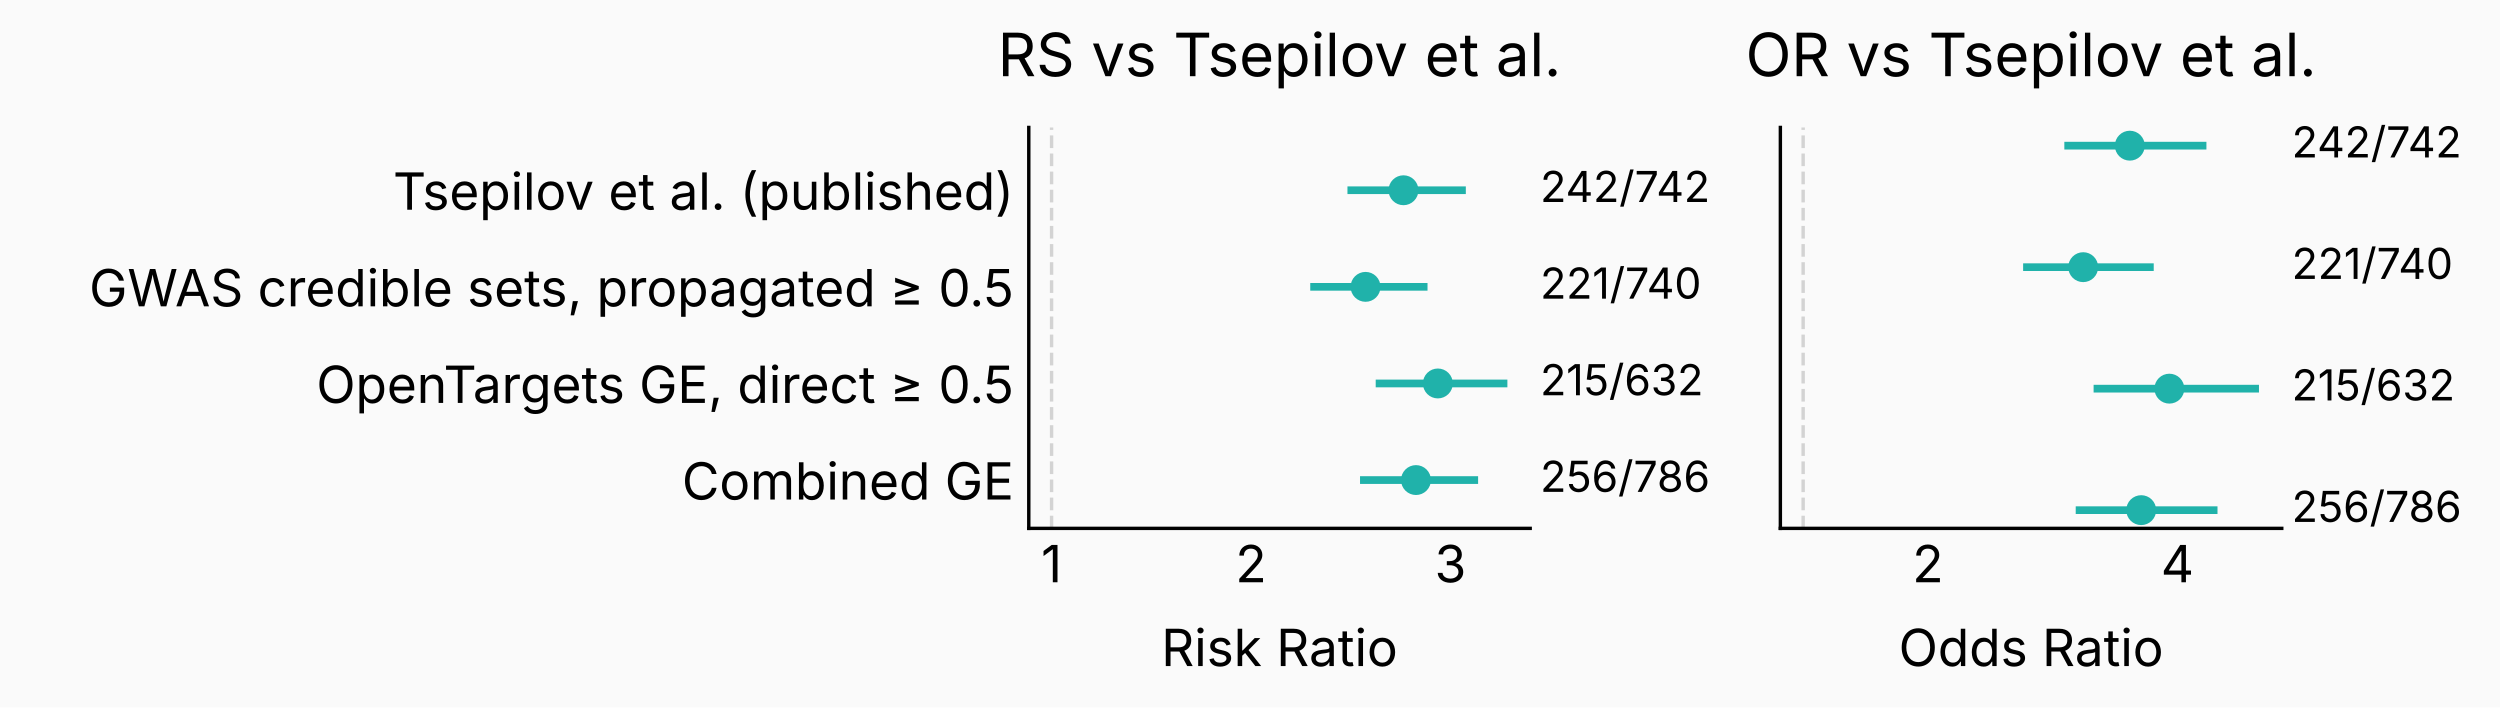
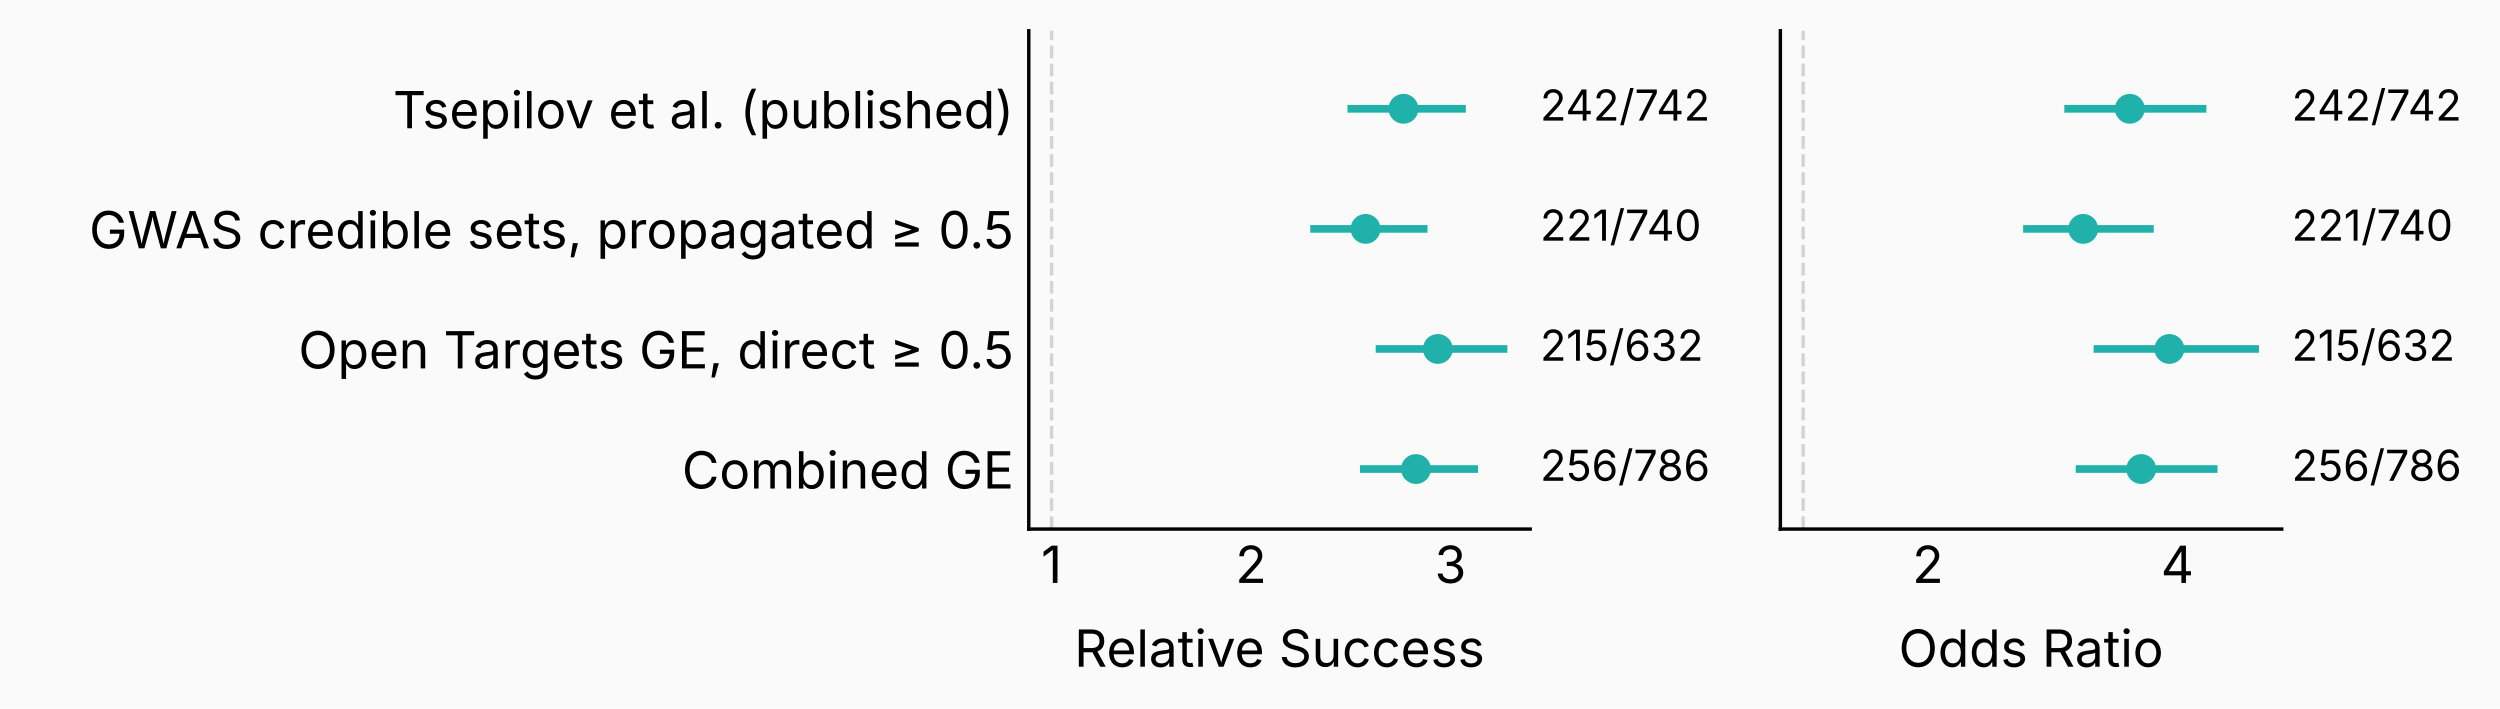
- <svg xmlns="http://www.w3.org/2000/svg" xmlns:xlink="http://www.w3.org/1999/xlink" width="585.28pt" height="165.625pt" viewBox="0 0 585.28 165.625" version="1.1">
+ <svg xmlns="http://www.w3.org/2000/svg" xmlns:xlink="http://www.w3.org/1999/xlink" width="585.28pt" height="165.787pt" viewBox="0 0 585.28 165.787" version="1.1">
  <defs>
    <style type="text/css">*{stroke-linejoin: round; stroke-linecap: butt}</style>
  </defs>
  <g id="figure_1">
    <g id="patch_1">
-       <path d="M 0 165.625  L 585.28 165.625  L 585.28 0  L 0 0  z " style="fill: #fafafa" />
+       <path d="M 0 165.787  L 585.28 165.787  L 585.28 0  L 0 0  z " style="fill: #fafafa" />
    </g>
    <g id="axes_1">
      <g id="patch_2">
-         <path d="M 240.849 123.698  L 358.233 123.698  L 358.233 29.838  L 240.849 29.838  z " style="fill: #fafafa" />
+         <path d="M 240.849 123.86  L 358.233 123.86  L 358.233 7.2  L 240.849 7.2  z " style="fill: #fafafa" />
      </g>
      <g id="matplotlib.axis_1">
        <g id="xtick_1">
          <g id="line2d_1" />
          <g id="text_1">
-             <text style="font-size: 12px; font-family: 'Inter', 'Helvetica', 'Arial', 'DejaVu Sans', sans-serif; text-anchor: middle" x="246.184" y="136.316" transform="rotate(-0 246.1844 136.3159)">1</text>
+             <text style="font-size: 12px; font-family: 'Inter', 'Helvetica', 'Arial', 'DejaVu Sans', sans-serif; text-anchor: middle" x="246.184" y="136.478" transform="rotate(-0 246.1844 136.4781)">1</text>
          </g>
        </g>
        <g id="xtick_2">
          <g id="line2d_2" />
          <g id="text_2">
-             <text style="font-size: 12px; font-family: 'Inter', 'Helvetica', 'Arial', 'DejaVu Sans', sans-serif; text-anchor: middle" x="292.873" y="136.316" transform="rotate(-0 292.8731 136.3159)">2</text>
+             <text style="font-size: 12px; font-family: 'Inter', 'Helvetica', 'Arial', 'DejaVu Sans', sans-serif; text-anchor: middle" x="292.873" y="136.478" transform="rotate(-0 292.8731 136.4781)">2</text>
          </g>
        </g>
        <g id="xtick_3">
          <g id="line2d_3" />
          <g id="text_3">
-             <text style="font-size: 12px; font-family: 'Inter', 'Helvetica', 'Arial', 'DejaVu Sans', sans-serif; text-anchor: middle" x="339.562" y="136.316" transform="rotate(-0 339.5619 136.3159)">3</text>
+             <text style="font-size: 12px; font-family: 'Inter', 'Helvetica', 'Arial', 'DejaVu Sans', sans-serif; text-anchor: middle" x="339.562" y="136.478" transform="rotate(-0 339.5619 136.4781)">3</text>
          </g>
        </g>
        <g id="text_4">
-           <text style="font-size: 12px; font-family: 'Inter', 'Helvetica', 'Arial', 'DejaVu Sans', sans-serif; text-anchor: middle" x="299.541" y="155.93" transform="rotate(-0 299.5411 155.9297)">Risk Ratio</text>
+           <text style="font-size: 12px; font-family: 'Inter', 'Helvetica', 'Arial', 'DejaVu Sans', sans-serif; text-anchor: middle" x="299.541" y="156.092" transform="rotate(-0 299.5411 156.0919)">Relative Success</text>
        </g>
      </g>
      <g id="matplotlib.axis_2">
        <g id="ytick_1">
          <g id="line2d_4" />
          <g id="text_5">
-             <text style="font-size: 12px; font-family: 'Inter', 'Helvetica', 'Arial', 'DejaVu Sans', sans-serif; text-anchor: end" x="237.349" y="116.948" transform="rotate(-0 237.3487 116.9484)">Combined GE</text>
+             <text style="font-size: 12px; font-family: 'Inter', 'Helvetica', 'Arial', 'DejaVu Sans', sans-serif; text-anchor: end" x="237.349" y="114.364" transform="rotate(-0 237.3487 114.3636)">Combined GE</text>
          </g>
        </g>
        <g id="ytick_2">
          <g id="line2d_5" />
          <g id="text_6">
-             <text style="font-size: 12px; font-family: 'Inter', 'Helvetica', 'Arial', 'DejaVu Sans', sans-serif; text-anchor: end" x="237.349" y="94.332" transform="rotate(-0 237.3487 94.33157)">OpenTargets GE, direct ≥ 0.5</text>
+             <text style="font-size: 12px; font-family: 'Inter', 'Helvetica', 'Arial', 'DejaVu Sans', sans-serif; text-anchor: end" x="237.349" y="86.253" transform="rotate(-0 237.3487 86.2528)">Open Targets GE, direct ≥ 0.5</text>
          </g>
        </g>
        <g id="ytick_3">
          <g id="line2d_6" />
          <g id="text_7">
-             <text style="font-size: 12px; font-family: 'Inter', 'Helvetica', 'Arial', 'DejaVu Sans', sans-serif; text-anchor: end" x="237.349" y="71.715" transform="rotate(-0 237.3487 71.71471)">GWAS credible sets, propagated ≥ 0.5</text>
+             <text style="font-size: 12px; font-family: 'Inter', 'Helvetica', 'Arial', 'DejaVu Sans', sans-serif; text-anchor: end" x="237.349" y="58.142" transform="rotate(-0 237.3487 58.14195)">GWAS credible sets, propagated ≥ 0.5</text>
          </g>
        </g>
        <g id="ytick_4">
          <g id="line2d_7" />
          <g id="text_8">
-             <text style="font-size: 12px; font-family: 'Inter', 'Helvetica', 'Arial', 'DejaVu Sans', sans-serif; text-anchor: end" x="237.349" y="49.098" transform="rotate(-0 237.3487 49.09784)">Tsepilov et al. (published)</text>
+             <text style="font-size: 12px; font-family: 'Inter', 'Helvetica', 'Arial', 'DejaVu Sans', sans-serif; text-anchor: end" x="237.349" y="30.031" transform="rotate(-0 237.3487 30.03111)">Tsepilov et al. (published)</text>
          </g>
        </g>
      </g>
      <g id="LineCollection_1">
-         <path d="M 318.398 112.389  L 346.04 112.389  " clip-path="url(#p58b619f9dd)" style="fill: none; stroke: #20b2aa; stroke-width: 1.8" />
-         <path d="M 322.068 89.773  L 352.898 89.773  " clip-path="url(#p58b619f9dd)" style="fill: none; stroke: #20b2aa; stroke-width: 1.8" />
-         <path d="M 306.745 67.156  L 334.2 67.156  " clip-path="url(#p58b619f9dd)" style="fill: none; stroke: #20b2aa; stroke-width: 1.8" />
-         <path d="M 315.454 44.539  L 343.166 44.539  " clip-path="url(#p58b619f9dd)" style="fill: none; stroke: #20b2aa; stroke-width: 1.8" />
+         <path d="M 318.398 109.805  L 346.04 109.805  " clip-path="url(#p84a519ddfa)" style="fill: none; stroke: #20b2aa; stroke-width: 1.8" />
+         <path d="M 322.068 81.694  L 352.898 81.694  " clip-path="url(#p84a519ddfa)" style="fill: none; stroke: #20b2aa; stroke-width: 1.8" />
+         <path d="M 306.745 53.583  L 334.2 53.583  " clip-path="url(#p84a519ddfa)" style="fill: none; stroke: #20b2aa; stroke-width: 1.8" />
+         <path d="M 315.454 25.472  L 343.166 25.472  " clip-path="url(#p84a519ddfa)" style="fill: none; stroke: #20b2aa; stroke-width: 1.8" />
      </g>
      <g id="line2d_8">
-         <path d="M 246.184 123.698  L 246.184 29.838  " clip-path="url(#p58b619f9dd)" style="fill: none; stroke-dasharray: 2.96,1.28; stroke-dashoffset: 0; stroke: #d3d3d3; stroke-width: 0.8" />
+         <path d="M 246.184 123.86  L 246.184 7.2  " clip-path="url(#p84a519ddfa)" style="fill: none; stroke-dasharray: 2.96,1.28; stroke-dashoffset: 0; stroke: #d3d3d3; stroke-width: 0.8" />
      </g>
      <g id="line2d_9">
        <defs>
          <path id="m4e69fbdc29" d="M 0 3  C 0.796 3 1.559 2.684 2.121 2.121  C 2.684 1.559 3 0.796 3 0  C 3 -0.796 2.684 -1.559 2.121 -2.121  C 1.559 -2.684 0.796 -3 0 -3  C -0.796 -3 -1.559 -2.684 -2.121 -2.121  C -2.684 -1.559 -3 -0.796 -3 0  C -3 0.796 -2.684 1.559 -2.121 2.121  C -1.559 2.684 -0.796 3 0 3  z " style="stroke: #20b2aa" />
        </defs>
-         <g clip-path="url(#p58b619f9dd)">
-           <use xlink:href="#m4e69fbdc29" x="331.498" y="112.389" style="fill: #20b2aa; stroke: #20b2aa" />
-           <use xlink:href="#m4e69fbdc29" x="336.619" y="89.773" style="fill: #20b2aa; stroke: #20b2aa" />
-           <use xlink:href="#m4e69fbdc29" x="319.691" y="67.156" style="fill: #20b2aa; stroke: #20b2aa" />
-           <use xlink:href="#m4e69fbdc29" x="328.569" y="44.539" style="fill: #20b2aa; stroke: #20b2aa" />
+         <g clip-path="url(#p84a519ddfa)">
+           <use xlink:href="#m4e69fbdc29" x="331.498" y="109.805" style="fill: #20b2aa; stroke: #20b2aa" />
+           <use xlink:href="#m4e69fbdc29" x="336.619" y="81.694" style="fill: #20b2aa; stroke: #20b2aa" />
+           <use xlink:href="#m4e69fbdc29" x="319.691" y="53.583" style="fill: #20b2aa; stroke: #20b2aa" />
+           <use xlink:href="#m4e69fbdc29" x="328.569" y="25.472" style="fill: #20b2aa; stroke: #20b2aa" />
        </g>
      </g>
      <g id="patch_3">
-         <path d="M 240.849 123.698  L 240.849 29.838  " style="fill: none; stroke: #000000; stroke-width: 0.8; stroke-linejoin: miter; stroke-linecap: square" />
+         <path d="M 240.849 123.86  L 240.849 7.2  " style="fill: none; stroke: #000000; stroke-width: 0.8; stroke-linejoin: miter; stroke-linecap: square" />
      </g>
      <g id="patch_4">
-         <path d="M 240.849 123.698  L 358.233 123.698  " style="fill: none; stroke: #000000; stroke-width: 0.8; stroke-linejoin: miter; stroke-linecap: square" />
+         <path d="M 240.849 123.86  L 358.233 123.86  " style="fill: none; stroke: #000000; stroke-width: 0.8; stroke-linejoin: miter; stroke-linecap: square" />
      </g>
      <g id="text_9">
-         <text style="font-size: 10px; font-family: 'Inter', 'Helvetica', 'Arial', 'DejaVu Sans', sans-serif; text-anchor: start" x="360.581" y="115.149" transform="rotate(-0 360.5811 115.1488)">256/786</text>
+         <text style="font-size: 10px; font-family: 'Inter', 'Helvetica', 'Arial', 'DejaVu Sans', sans-serif; text-anchor: start" x="360.581" y="112.564" transform="rotate(-0 360.5811 112.564)">256/786</text>
      </g>
      <g id="text_10">
-         <text style="font-size: 10px; font-family: 'Inter', 'Helvetica', 'Arial', 'DejaVu Sans', sans-serif; text-anchor: start" x="360.581" y="92.532" transform="rotate(-0 360.5811 92.53189)">215/632</text>
+         <text style="font-size: 10px; font-family: 'Inter', 'Helvetica', 'Arial', 'DejaVu Sans', sans-serif; text-anchor: start" x="360.581" y="84.453" transform="rotate(-0 360.5811 84.45311)">215/632</text>
      </g>
      <g id="text_11">
-         <text style="font-size: 10px; font-family: 'Inter', 'Helvetica', 'Arial', 'DejaVu Sans', sans-serif; text-anchor: start" x="360.581" y="69.915" transform="rotate(-0 360.5811 69.91502)">221/740</text>
+         <text style="font-size: 10px; font-family: 'Inter', 'Helvetica', 'Arial', 'DejaVu Sans', sans-serif; text-anchor: start" x="360.581" y="56.342" transform="rotate(-0 360.5811 56.34227)">221/740</text>
      </g>
      <g id="text_12">
-         <text style="font-size: 10px; font-family: 'Inter', 'Helvetica', 'Arial', 'DejaVu Sans', sans-serif; text-anchor: start" x="360.581" y="47.298" transform="rotate(-0 360.5811 47.29815)">242/742</text>
-       </g>
-       <g id="text_13">
-         <text style="font-size: 14px; font-family: 'Inter', 'Helvetica', 'Arial', 'DejaVu Sans', sans-serif; text-anchor: middle" x="299.541" y="17.838" transform="rotate(-0 299.5411 17.83781)">RS vs Tsepilov et al.</text>
+         <text style="font-size: 10px; font-family: 'Inter', 'Helvetica', 'Arial', 'DejaVu Sans', sans-serif; text-anchor: start" x="360.581" y="28.231" transform="rotate(-0 360.5811 28.23142)">242/742</text>
      </g>
    </g>
    <g id="axes_2">
      <g id="patch_5">
-         <path d="M 416.804 123.698  L 534.188 123.698  L 534.188 29.838  L 416.804 29.838  z " style="fill: #fafafa" />
+         <path d="M 416.804 123.86  L 534.188 123.86  L 534.188 7.2  L 416.804 7.2  z " style="fill: #fafafa" />
      </g>
      <g id="matplotlib.axis_3">
        <g id="xtick_4">
          <g id="line2d_10" />
-           <g id="text_14">
-             <text style="font-size: 12px; font-family: 'Inter', 'Helvetica', 'Arial', 'DejaVu Sans', sans-serif; text-anchor: middle" x="451.345" y="136.316" transform="rotate(-0 451.345 136.3159)">2</text>
+           <g id="text_13">
+             <text style="font-size: 12px; font-family: 'Inter', 'Helvetica', 'Arial', 'DejaVu Sans', sans-serif; text-anchor: middle" x="451.345" y="136.478" transform="rotate(-0 451.345 136.4781)">2</text>
          </g>
        </g>
        <g id="xtick_5">
          <g id="line2d_11" />
-           <g id="text_15">
-             <text style="font-size: 12px; font-family: 'Inter', 'Helvetica', 'Arial', 'DejaVu Sans', sans-serif; text-anchor: middle" x="509.756" y="136.316" transform="rotate(-0 509.7563 136.3159)">4</text>
+           <g id="text_14">
+             <text style="font-size: 12px; font-family: 'Inter', 'Helvetica', 'Arial', 'DejaVu Sans', sans-serif; text-anchor: middle" x="509.756" y="136.478" transform="rotate(-0 509.7563 136.4781)">4</text>
          </g>
        </g>
-         <g id="text_16">
-           <text style="font-size: 12px; font-family: 'Inter', 'Helvetica', 'Arial', 'DejaVu Sans', sans-serif; text-anchor: middle" x="475.496" y="155.93" transform="rotate(-0 475.4961 155.9297)">Odds Ratio</text>
+         <g id="text_15">
+           <text style="font-size: 12px; font-family: 'Inter', 'Helvetica', 'Arial', 'DejaVu Sans', sans-serif; text-anchor: middle" x="475.496" y="156.092" transform="rotate(-0 475.4961 156.0919)">Odds Ratio</text>
        </g>
      </g>
      <g id="matplotlib.axis_4">
        <g id="ytick_5">
          <g id="line2d_12" />
        </g>
        <g id="ytick_6">
          <g id="line2d_13" />
        </g>
        <g id="ytick_7">
          <g id="line2d_14" />
        </g>
        <g id="ytick_8">
          <g id="line2d_15" />
        </g>
      </g>
      <g id="LineCollection_2">
-         <path d="M 485.951 119.431  L 519.143 119.431  " clip-path="url(#p9e7d89c39e)" style="fill: none; stroke: #20b2aa; stroke-width: 1.8" />
-         <path d="M 490.138 90.989  L 528.853 90.989  " clip-path="url(#p9e7d89c39e)" style="fill: none; stroke: #20b2aa; stroke-width: 1.8" />
-         <path d="M 473.637 62.547  L 504.214 62.547  " clip-path="url(#p9e7d89c39e)" style="fill: none; stroke: #20b2aa; stroke-width: 1.8" />
-         <path d="M 483.286 34.104  L 516.549 34.104  " clip-path="url(#p9e7d89c39e)" style="fill: none; stroke: #20b2aa; stroke-width: 1.8" />
+         <path d="M 485.951 109.805  L 519.143 109.805  " clip-path="url(#pbebb4200df)" style="fill: none; stroke: #20b2aa; stroke-width: 1.8" />
+         <path d="M 490.138 81.694  L 528.853 81.694  " clip-path="url(#pbebb4200df)" style="fill: none; stroke: #20b2aa; stroke-width: 1.8" />
+         <path d="M 473.637 53.583  L 504.214 53.583  " clip-path="url(#pbebb4200df)" style="fill: none; stroke: #20b2aa; stroke-width: 1.8" />
+         <path d="M 483.286 25.472  L 516.549 25.472  " clip-path="url(#pbebb4200df)" style="fill: none; stroke: #20b2aa; stroke-width: 1.8" />
      </g>
      <g id="line2d_16">
-         <path d="M 422.139 123.698  L 422.139 29.838  " clip-path="url(#p9e7d89c39e)" style="fill: none; stroke-dasharray: 2.96,1.28; stroke-dashoffset: 0; stroke: #d3d3d3; stroke-width: 0.8" />
+         <path d="M 422.139 123.86  L 422.139 7.2  " clip-path="url(#pbebb4200df)" style="fill: none; stroke-dasharray: 2.96,1.28; stroke-dashoffset: 0; stroke: #d3d3d3; stroke-width: 0.8" />
      </g>
      <g id="line2d_17">
-         <g clip-path="url(#p9e7d89c39e)">
-           <use xlink:href="#m4e69fbdc29" x="501.283" y="119.431" style="fill: #20b2aa; stroke: #20b2aa" />
-           <use xlink:href="#m4e69fbdc29" x="507.877" y="90.989" style="fill: #20b2aa; stroke: #20b2aa" />
-           <use xlink:href="#m4e69fbdc29" x="487.7" y="62.547" style="fill: #20b2aa; stroke: #20b2aa" />
-           <use xlink:href="#m4e69fbdc29" x="498.617" y="34.104" style="fill: #20b2aa; stroke: #20b2aa" />
+         <g clip-path="url(#pbebb4200df)">
+           <use xlink:href="#m4e69fbdc29" x="501.283" y="109.805" style="fill: #20b2aa; stroke: #20b2aa" />
+           <use xlink:href="#m4e69fbdc29" x="507.877" y="81.694" style="fill: #20b2aa; stroke: #20b2aa" />
+           <use xlink:href="#m4e69fbdc29" x="487.7" y="53.583" style="fill: #20b2aa; stroke: #20b2aa" />
+           <use xlink:href="#m4e69fbdc29" x="498.617" y="25.472" style="fill: #20b2aa; stroke: #20b2aa" />
        </g>
      </g>
      <g id="patch_6">
-         <path d="M 416.804 123.698  L 416.804 29.838  " style="fill: none; stroke: #000000; stroke-width: 0.8; stroke-linejoin: miter; stroke-linecap: square" />
+         <path d="M 416.804 123.86  L 416.804 7.2  " style="fill: none; stroke: #000000; stroke-width: 0.8; stroke-linejoin: miter; stroke-linecap: square" />
      </g>
      <g id="patch_7">
-         <path d="M 416.804 123.698  L 534.188 123.698  " style="fill: none; stroke: #000000; stroke-width: 0.8; stroke-linejoin: miter; stroke-linecap: square" />
+         <path d="M 416.804 123.86  L 534.188 123.86  " style="fill: none; stroke: #000000; stroke-width: 0.8; stroke-linejoin: miter; stroke-linecap: square" />
+       </g>
+       <g id="text_16">
+         <text style="font-size: 10px; font-family: 'Inter', 'Helvetica', 'Arial', 'DejaVu Sans', sans-serif; text-anchor: start" x="536.536" y="112.564" transform="rotate(-0 536.5361 112.564)">256/786</text>
      </g>
      <g id="text_17">
-         <text style="font-size: 10px; font-family: 'Inter', 'Helvetica', 'Arial', 'DejaVu Sans', sans-serif; text-anchor: start" x="536.536" y="122.191" transform="rotate(-0 536.5361 122.1908)">256/786</text>
+         <text style="font-size: 10px; font-family: 'Inter', 'Helvetica', 'Arial', 'DejaVu Sans', sans-serif; text-anchor: start" x="536.536" y="84.453" transform="rotate(-0 536.5361 84.45311)">215/632</text>
      </g>
      <g id="text_18">
-         <text style="font-size: 10px; font-family: 'Inter', 'Helvetica', 'Arial', 'DejaVu Sans', sans-serif; text-anchor: start" x="536.536" y="93.748" transform="rotate(-0 536.5361 93.7484)">215/632</text>
+         <text style="font-size: 10px; font-family: 'Inter', 'Helvetica', 'Arial', 'DejaVu Sans', sans-serif; text-anchor: start" x="536.536" y="56.342" transform="rotate(-0 536.5361 56.34227)">221/740</text>
      </g>
      <g id="text_19">
-         <text style="font-size: 10px; font-family: 'Inter', 'Helvetica', 'Arial', 'DejaVu Sans', sans-serif; text-anchor: start" x="536.536" y="65.306" transform="rotate(-0 536.5361 65.30598)">221/740</text>
-       </g>
-       <g id="text_20">
-         <text style="font-size: 10px; font-family: 'Inter', 'Helvetica', 'Arial', 'DejaVu Sans', sans-serif; text-anchor: start" x="536.536" y="36.864" transform="rotate(-0 536.5361 36.86355)">242/742</text>
-       </g>
-       <g id="text_21">
-         <text style="font-size: 14px; font-family: 'Inter', 'Helvetica', 'Arial', 'DejaVu Sans', sans-serif; text-anchor: middle" x="475.496" y="17.838" transform="rotate(-0 475.4961 17.83781)">OR vs Tsepilov et al.</text>
+         <text style="font-size: 10px; font-family: 'Inter', 'Helvetica', 'Arial', 'DejaVu Sans', sans-serif; text-anchor: start" x="536.536" y="28.231" transform="rotate(-0 536.5361 28.23142)">242/742</text>
      </g>
    </g>
  </g>
  <defs>
-     <clipPath id="p58b619f9dd">
-       <rect x="240.849" y="29.838" width="117.385" height="93.86" />
+     <clipPath id="p84a519ddfa">
+       <rect x="240.849" y="7.2" width="117.385" height="116.66" />
    </clipPath>
-     <clipPath id="p9e7d89c39e">
-       <rect x="416.804" y="29.838" width="117.385" height="93.86" />
+     <clipPath id="pbebb4200df">
+       <rect x="416.804" y="7.2" width="117.385" height="116.66" />
    </clipPath>
  </defs>
</svg>
